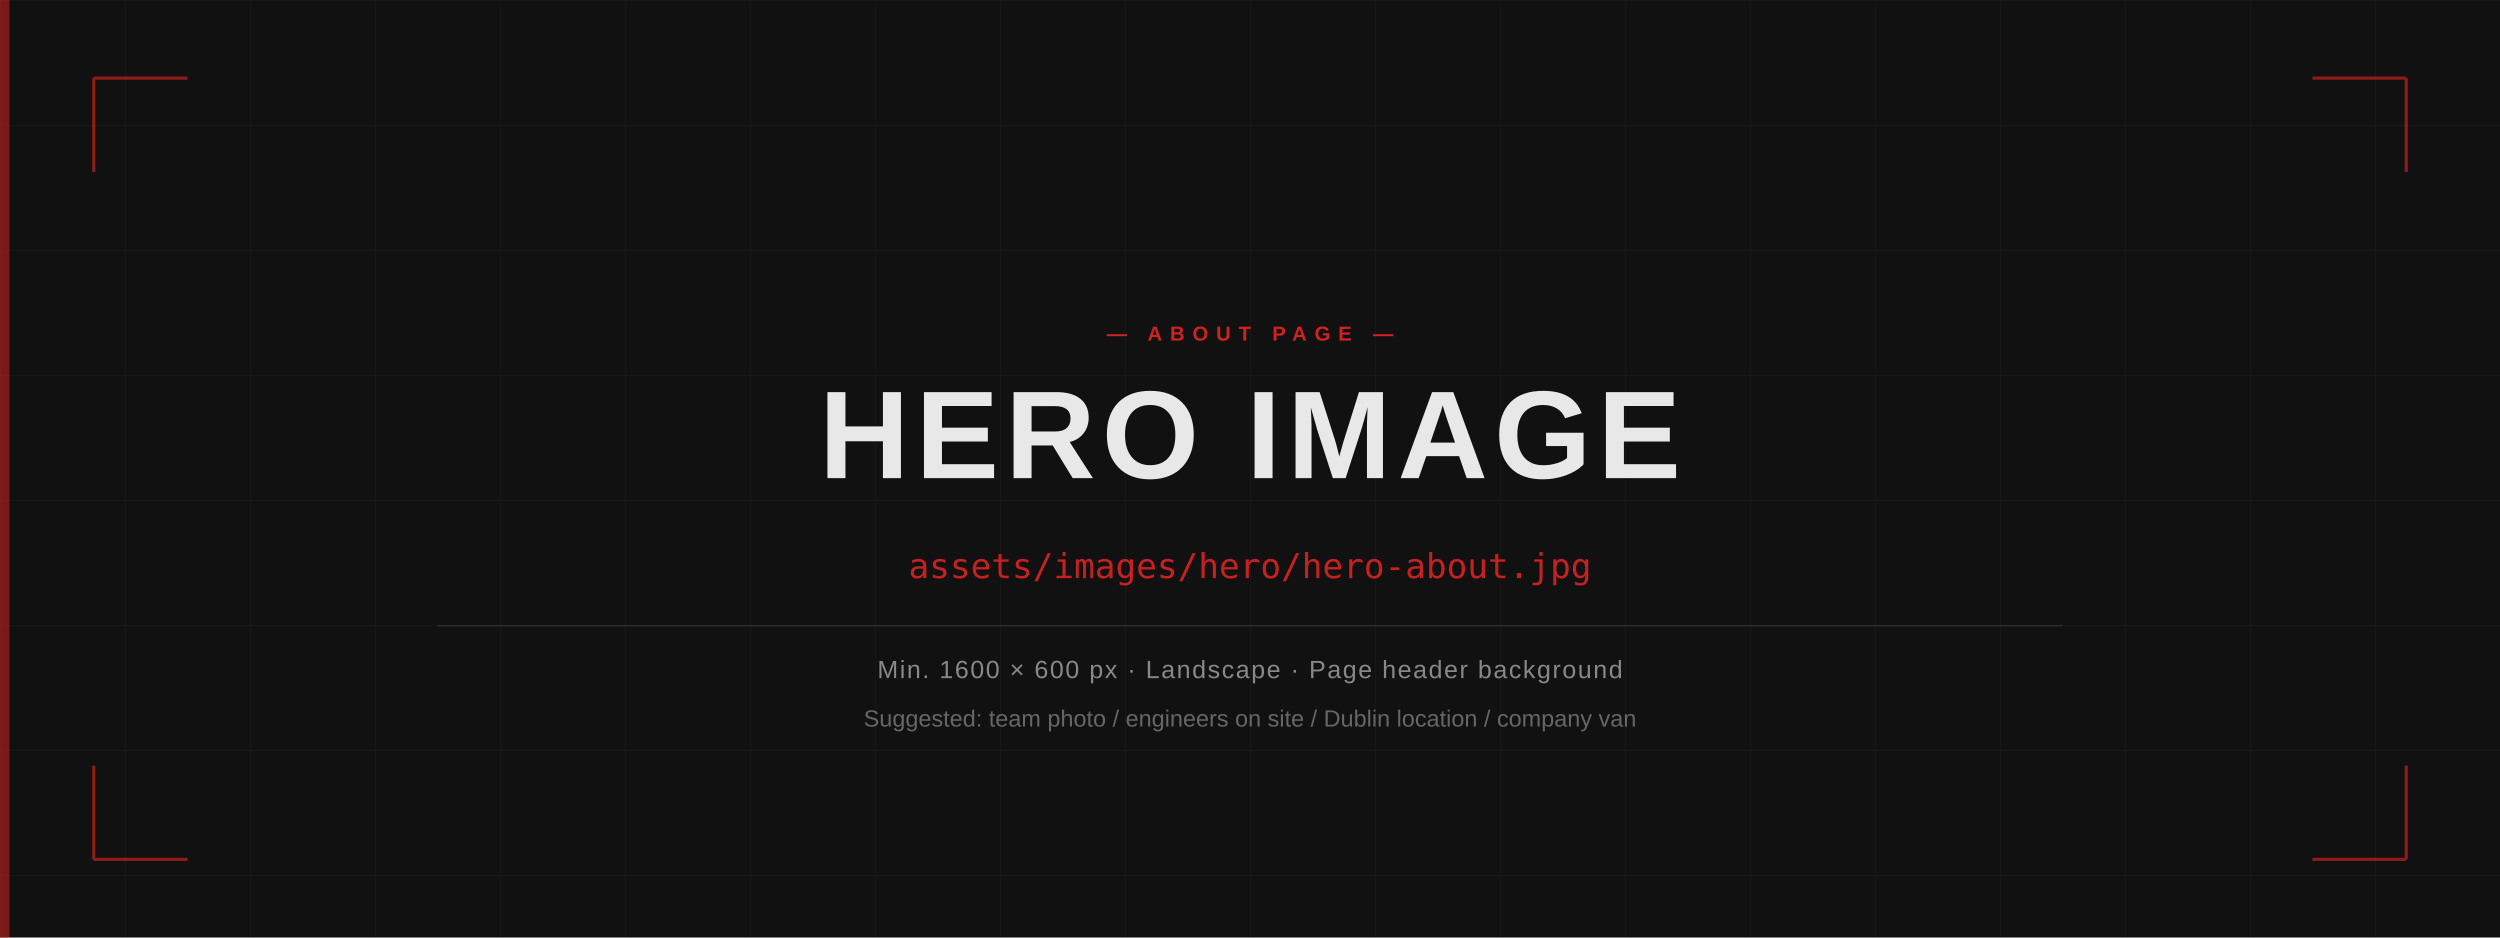
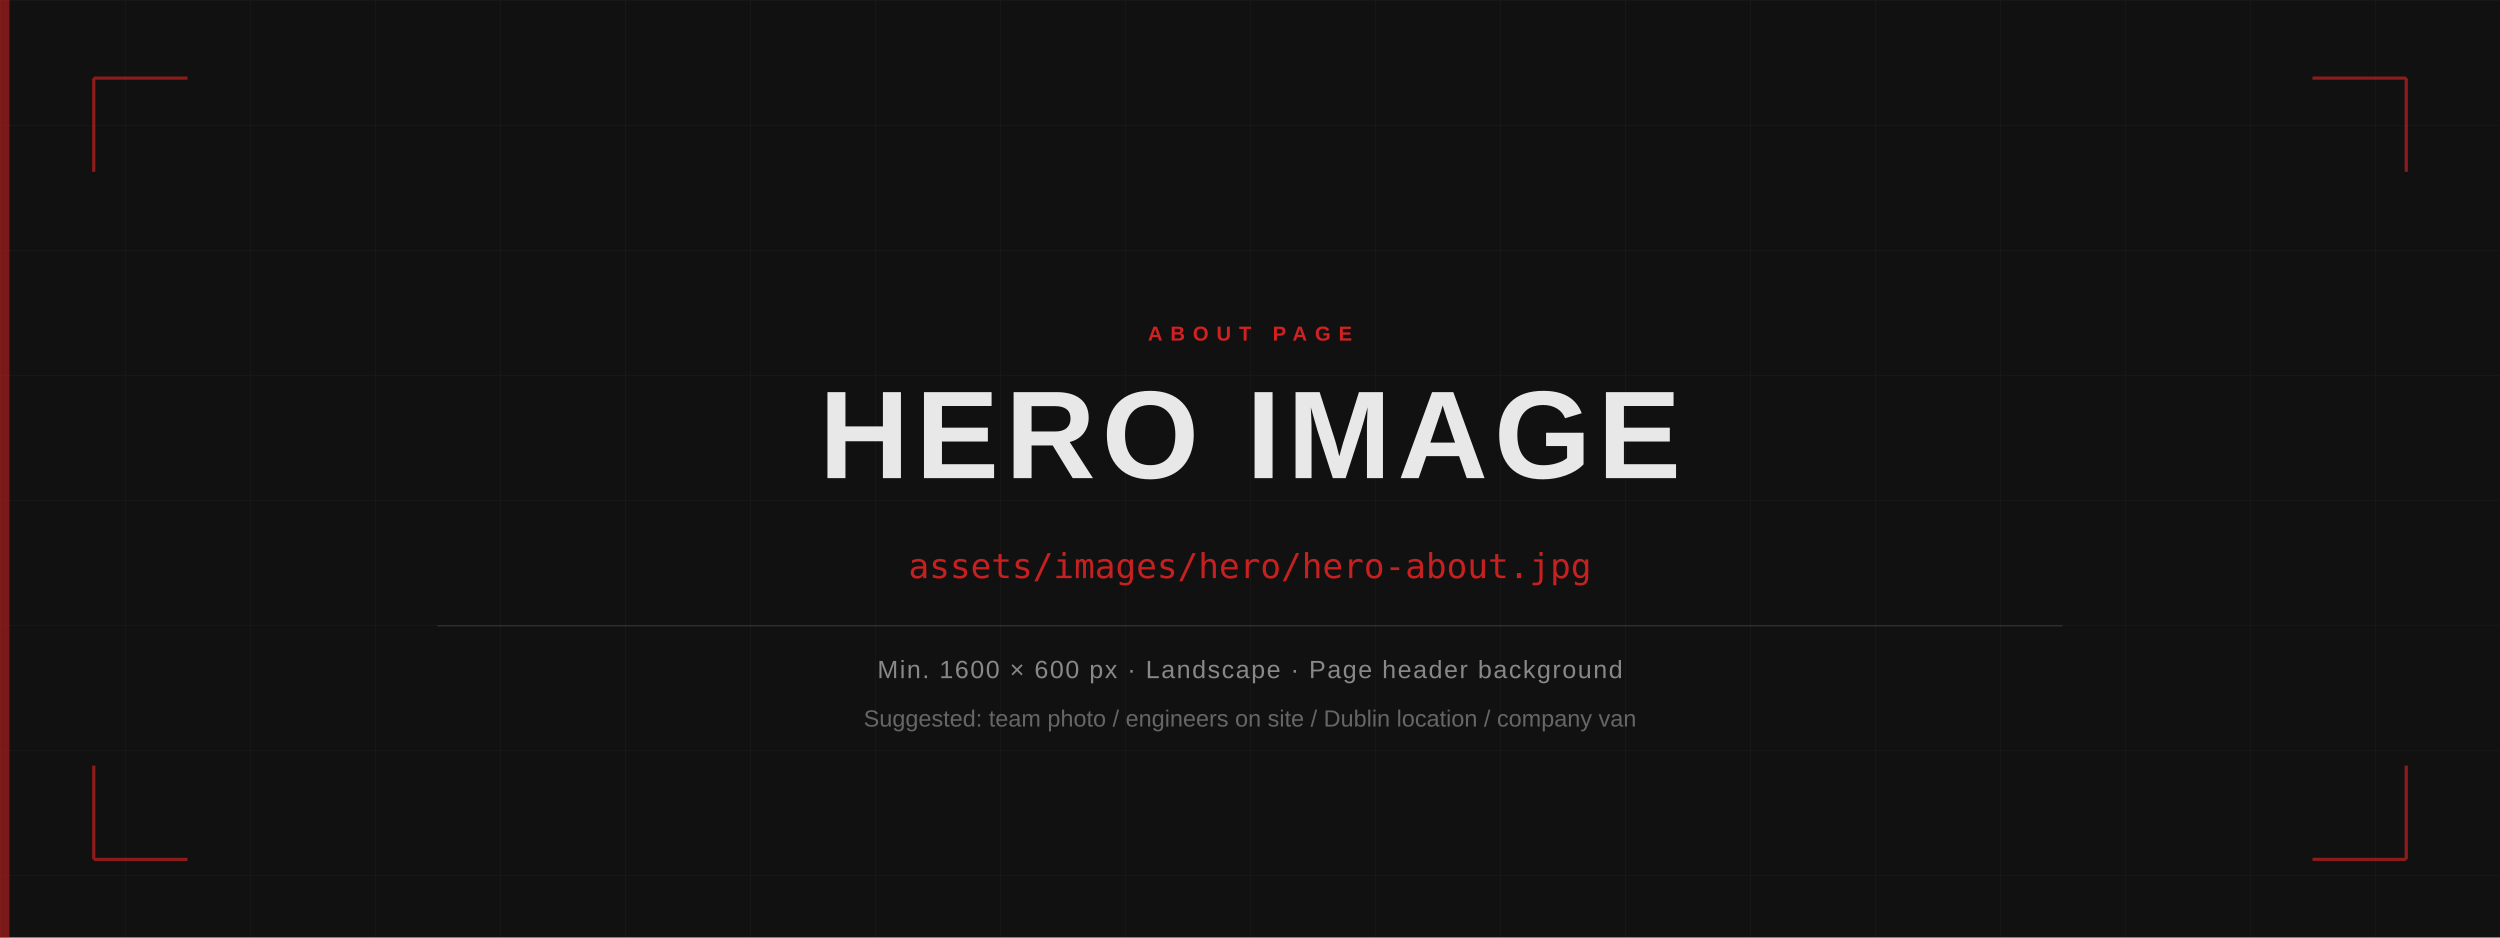
<svg xmlns="http://www.w3.org/2000/svg" viewBox="0 0 1600 600" width="1600" height="600">
  <defs>
    <pattern id="grid" width="80" height="80" patternUnits="userSpaceOnUse">
      <path d="M 80 0 L 0 0 0 80" fill="none" stroke="#ffffff" stroke-width="0.5" opacity="0.06" />
    </pattern>
  </defs>
  <rect width="1600" height="600" fill="#111111" />
  <rect width="1600" height="600" fill="url(#grid)" />
  <rect x="0" y="0" width="6" height="600" fill="#e52222" opacity="0.5" />
  <path d="M 60 50 L 60 110 M 60 50 L 120 50" stroke="#e52222" stroke-width="2" fill="none" opacity="0.6" />
  <path d="M 1540 50 L 1540 110 M 1540 50 L 1480 50" stroke="#e52222" stroke-width="2" fill="none" opacity="0.6" />
  <path d="M 60 550 L 60 490 M 60 550 L 120 550" stroke="#e52222" stroke-width="2" fill="none" opacity="0.6" />
  <path d="M 1540 550 L 1540 490 M 1540 550 L 1480 550" stroke="#e52222" stroke-width="2" fill="none" opacity="0.6" />
-   <text x="800" y="218" font-family="Arial Black, Arial, sans-serif" font-size="13" font-weight="bold" fill="#e52222" text-anchor="middle" letter-spacing="5" opacity="0.9">— ABOUT PAGE —</text>
+   <text x="800" y="218" font-family="Arial Black, Arial, sans-serif" font-size="13" font-weight="bold" fill="#e52222" text-anchor="middle" letter-spacing="5" opacity="0.9">ABOUT PAGE</text>
  <text x="800" y="306" font-family="Arial Black, Arial, sans-serif" font-size="80" font-weight="900" fill="#ffffff" text-anchor="middle" letter-spacing="4" opacity="0.9">HERO IMAGE</text>
  <text x="800" y="370" font-family="monospace, sans-serif" font-size="22" fill="#e52222" text-anchor="middle" opacity="0.85">assets/images/hero/hero-about.jpg</text>
  <rect x="280" y="400" width="1040" height="1" fill="#ffffff" opacity="0.1" />
  <text x="800" y="434" font-family="Arial, sans-serif" font-size="16" fill="#888888" text-anchor="middle" letter-spacing="1">Min. 1600 × 600 px  ·  Landscape  ·  Page header background</text>
  <text x="800" y="465" font-family="Arial, sans-serif" font-size="15" fill="#666666" text-anchor="middle">Suggested: team photo / engineers on site / Dublin location / company van</text>
</svg>
